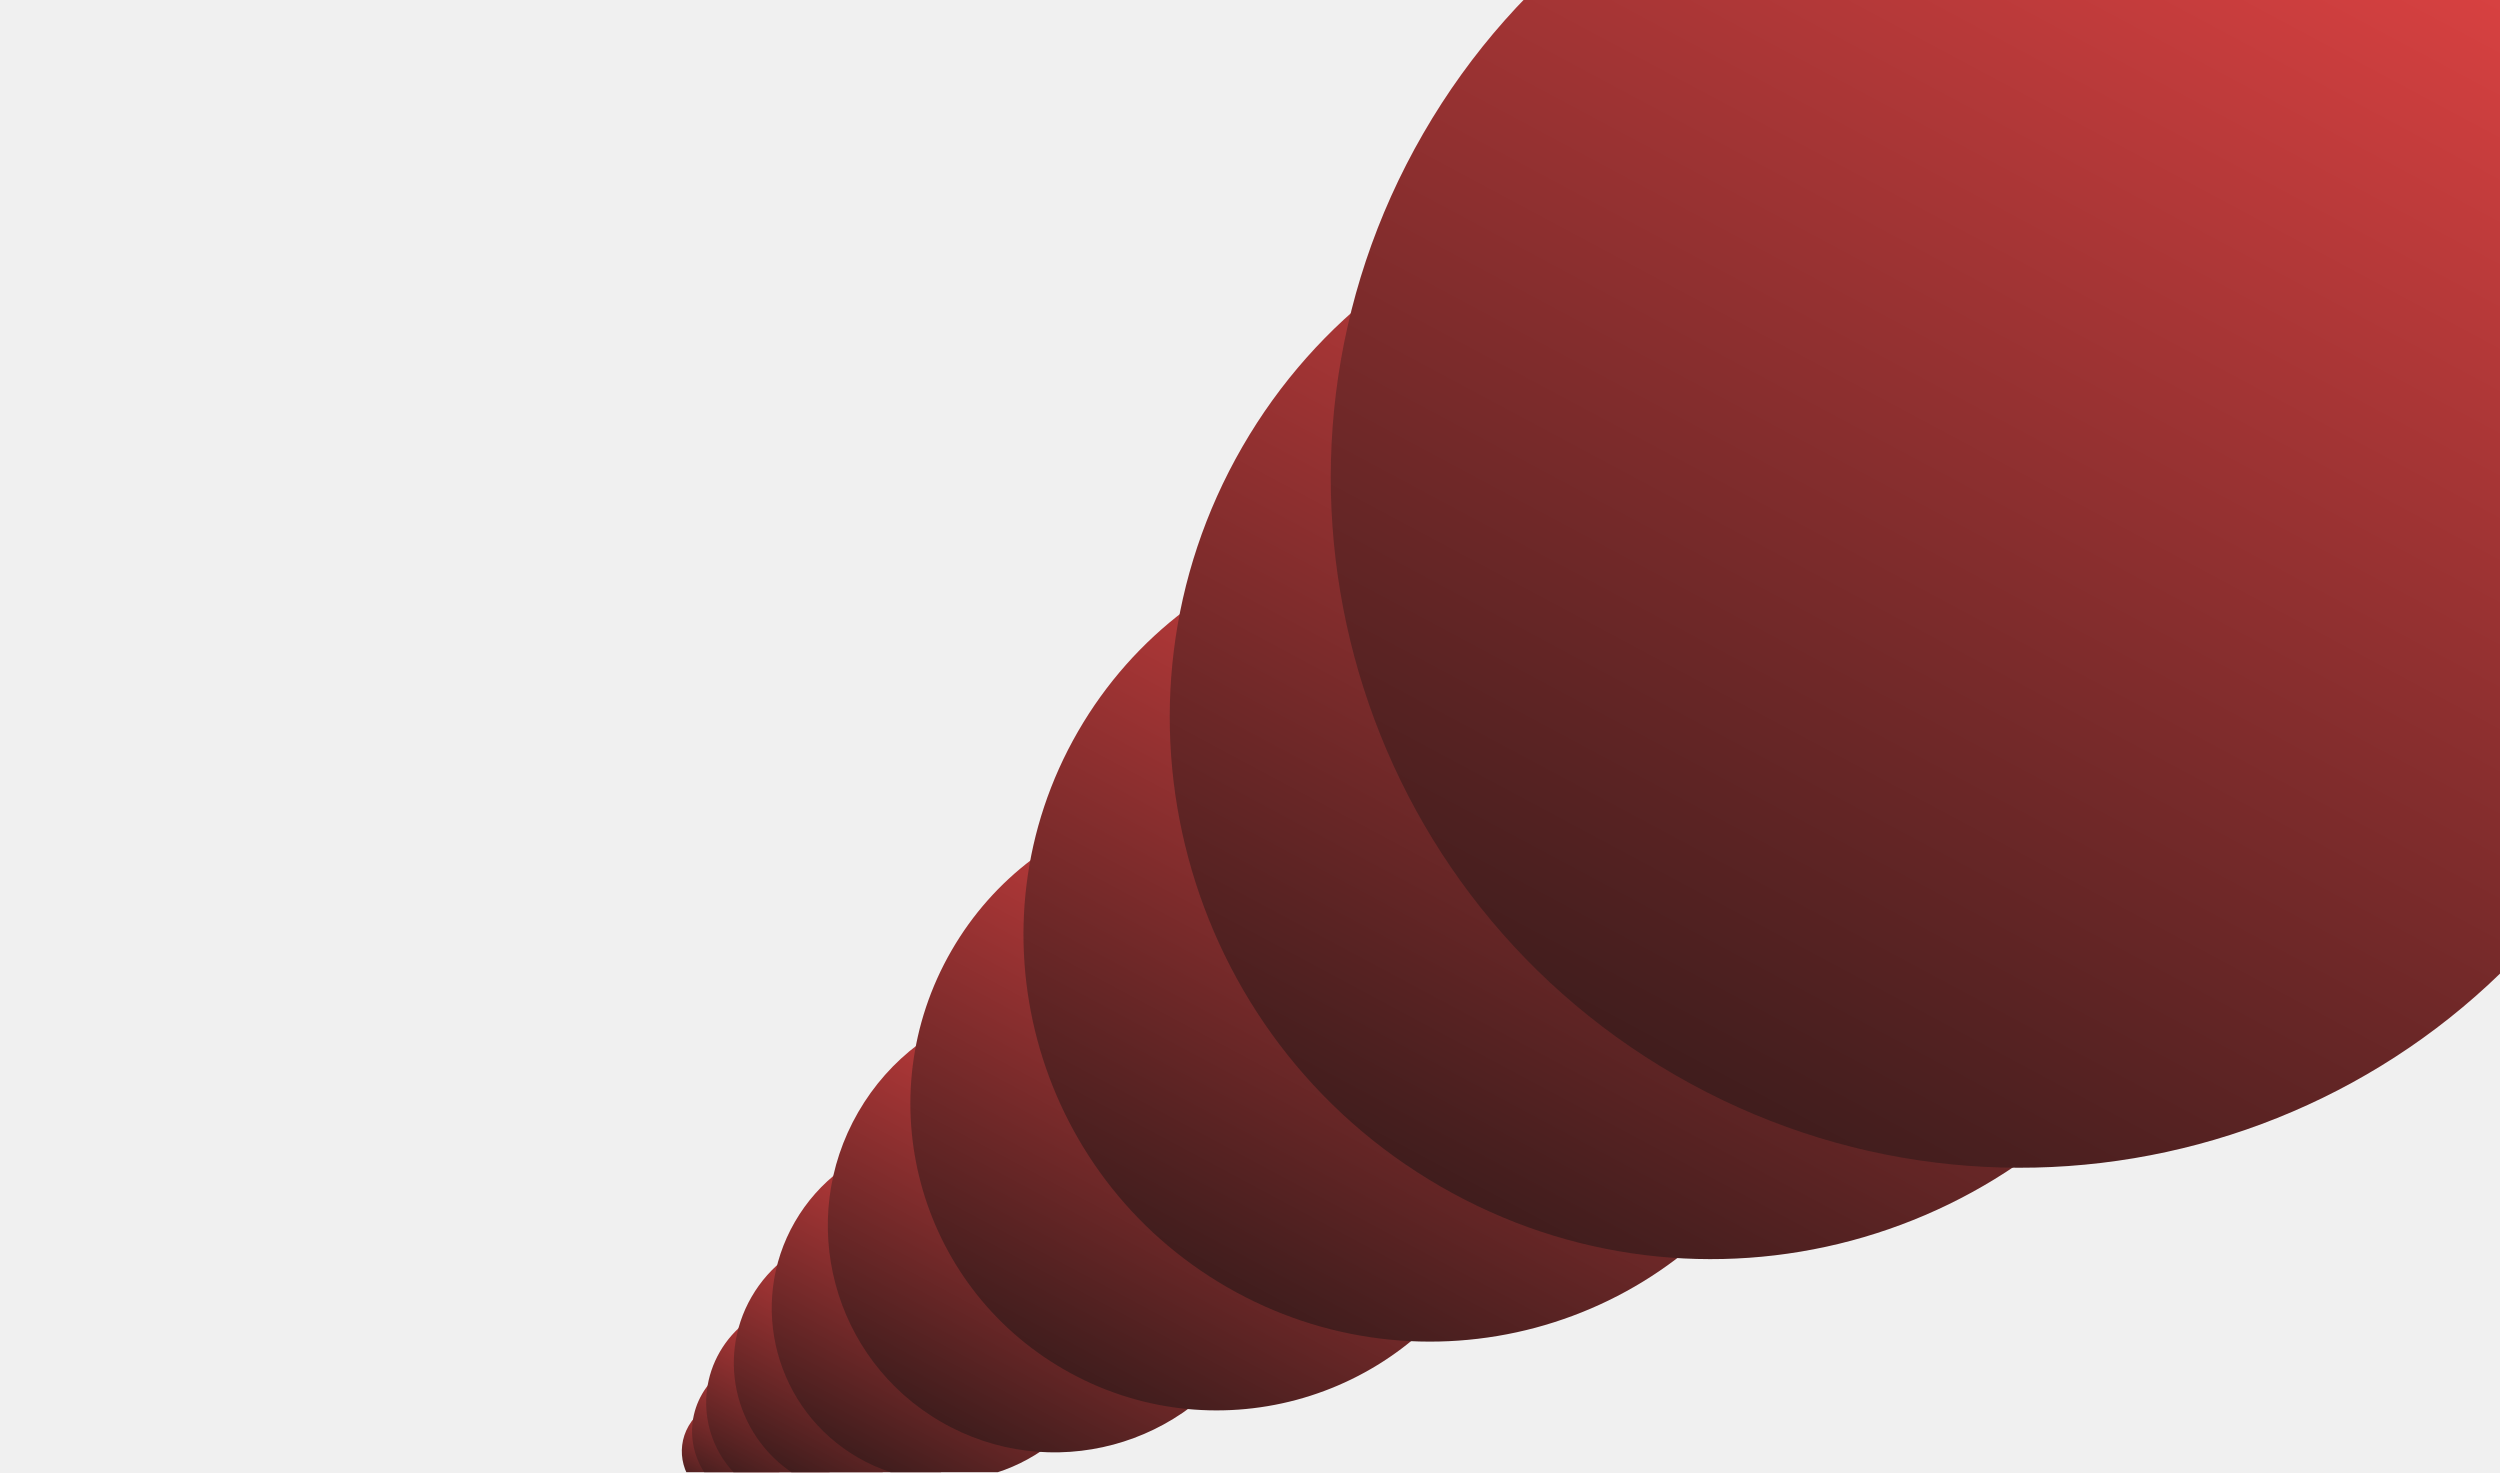
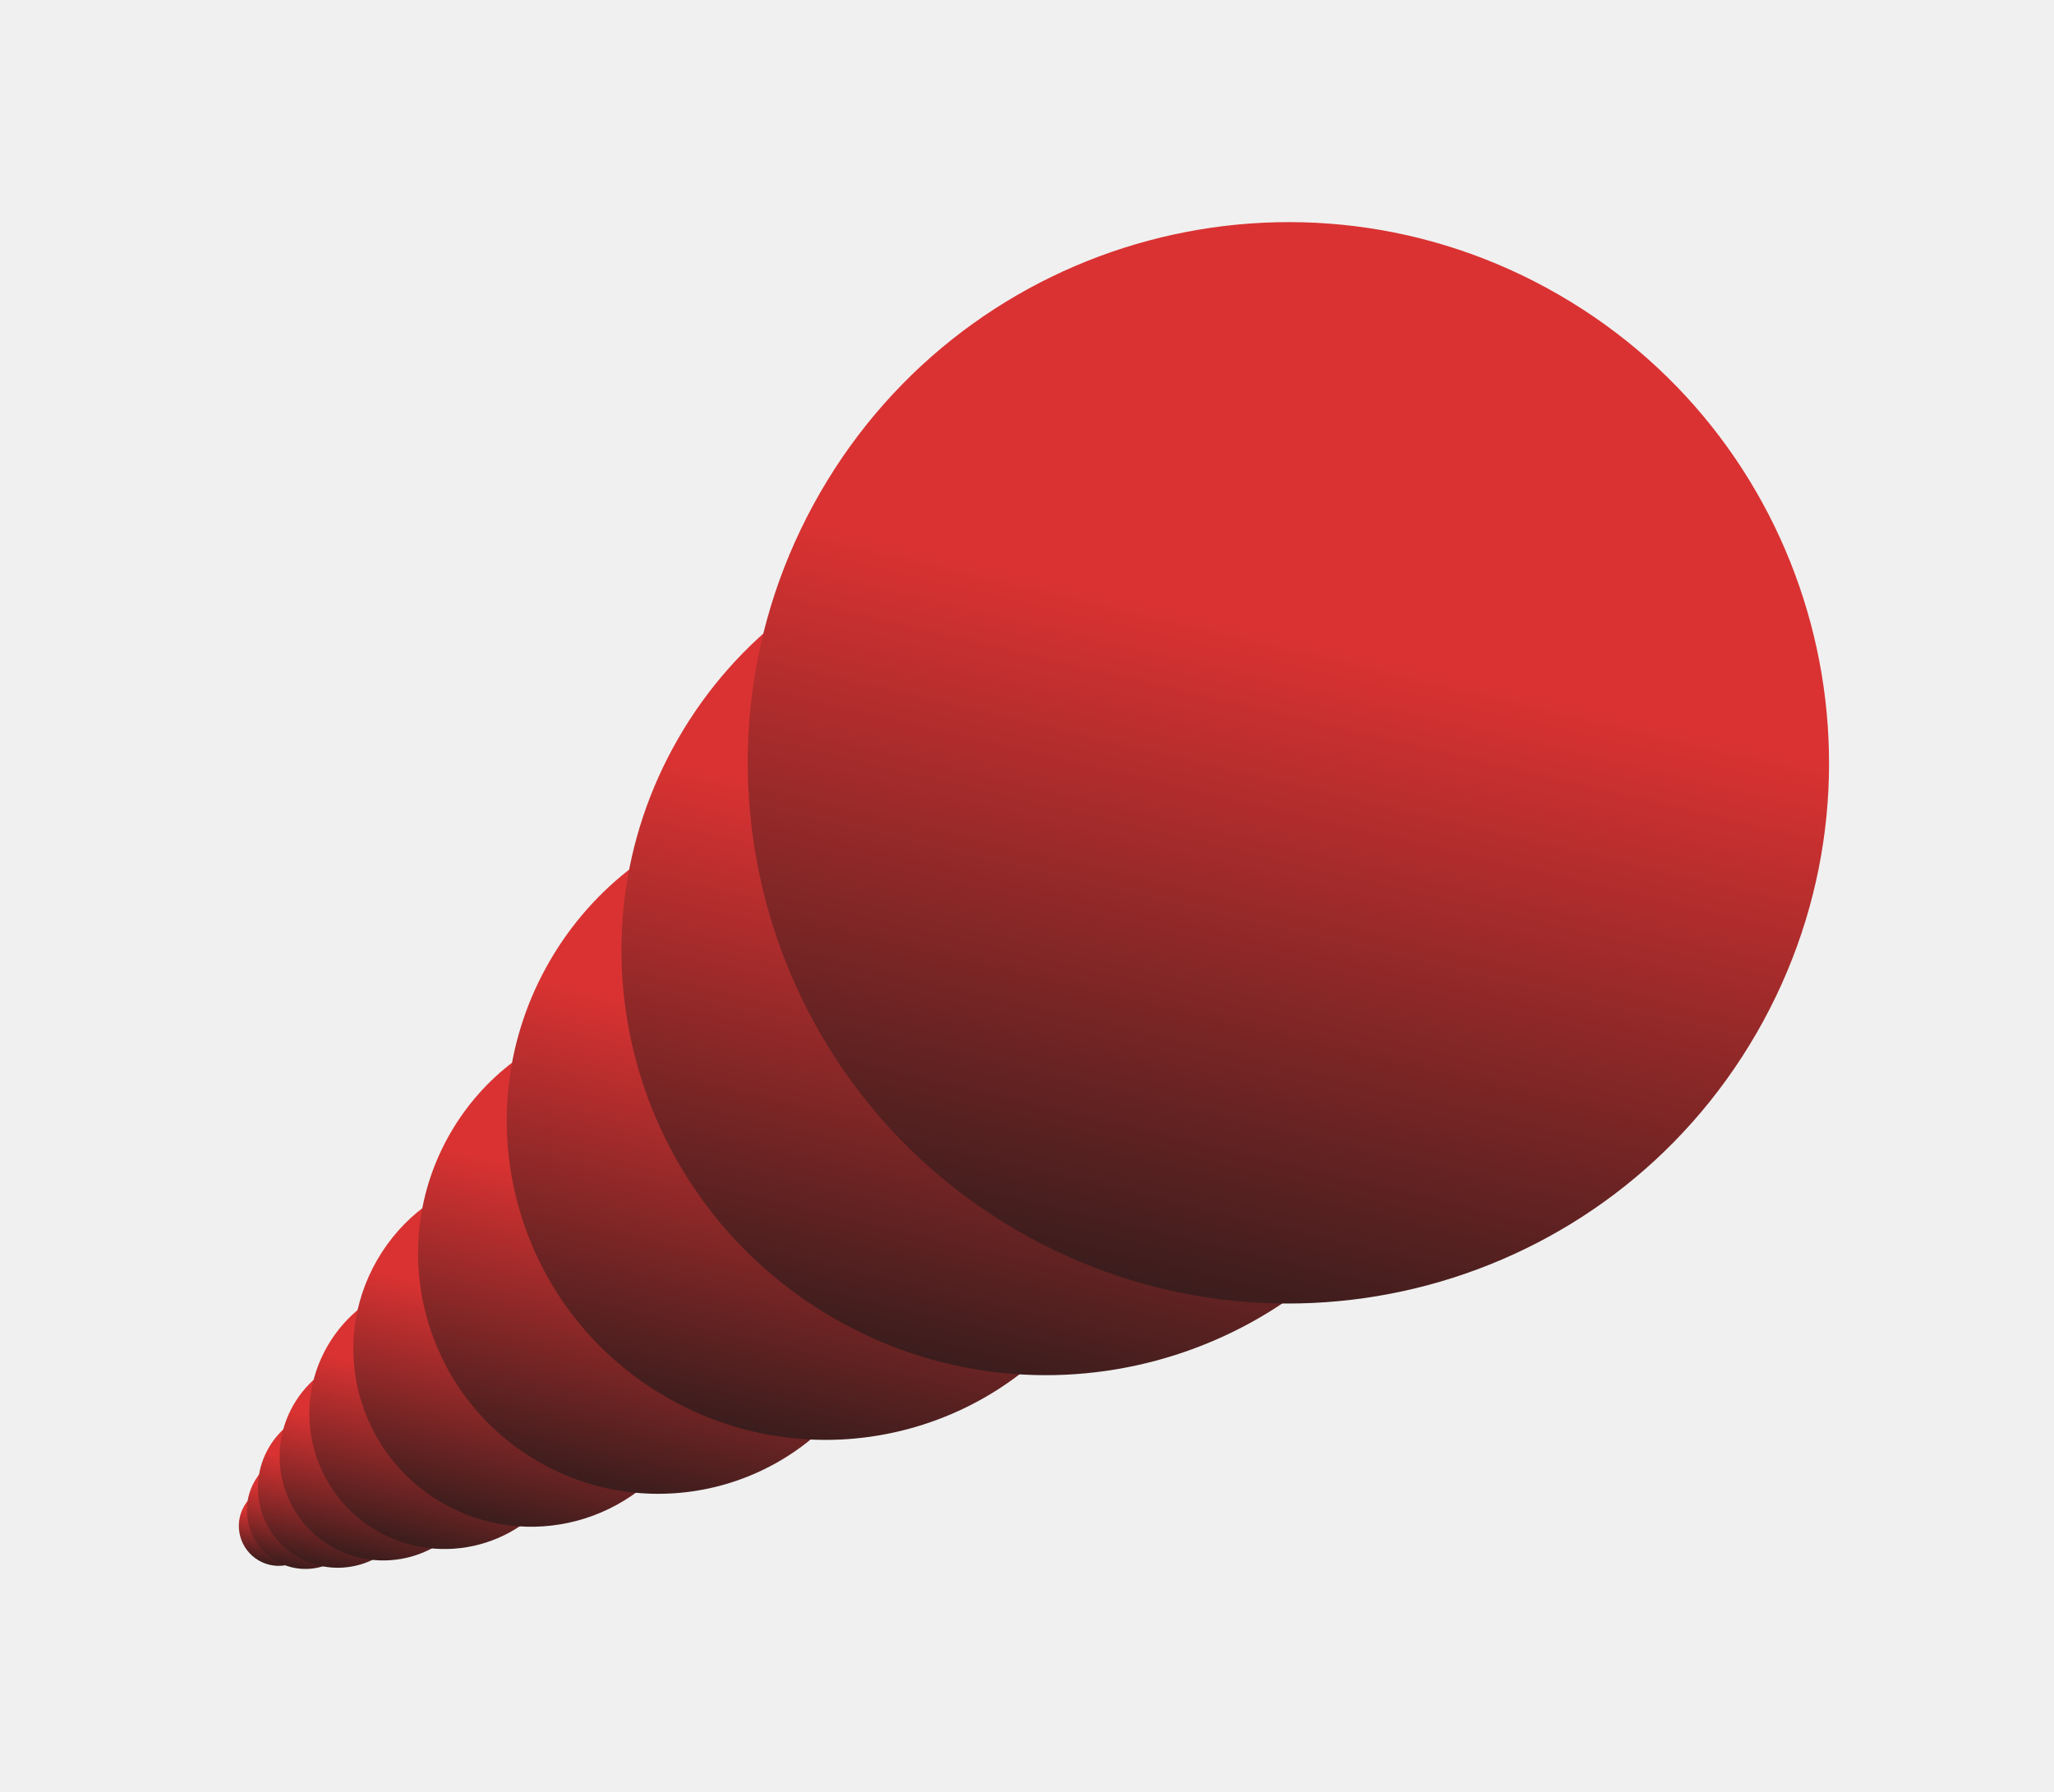
- <svg xmlns="http://www.w3.org/2000/svg" width="1440" height="848" viewBox="0 0 1440 848" fill="none">
-   <g clip-path="url(#clip0_954_2572)">
-     <path d="M396.662 821.3C404.765 807.264 422.712 802.455 436.748 810.559C450.784 818.662 455.592 836.609 447.489 850.645C439.386 864.68 421.438 869.489 407.403 861.386C393.367 853.283 388.558 835.335 396.662 821.3Z" fill="url(#paint0_linear_954_2572)" />
-     <path d="M404.412 802.938C416.306 782.338 442.648 775.28 463.248 787.173C483.849 799.067 490.907 825.409 479.013 846.01C467.12 866.61 440.778 873.669 420.177 861.775C399.576 849.881 392.518 823.539 404.412 802.938Z" fill="url(#paint1_linear_954_2572)" />
-     <path d="M414.626 778.664C430.833 750.592 466.728 740.975 494.799 757.181C522.87 773.388 532.488 809.283 516.281 837.354C500.074 865.425 464.18 875.043 436.109 858.836C408.037 842.629 398.419 806.735 414.626 778.664Z" fill="url(#paint2_linear_954_2572)" />
-     <path d="M432.897 747.018C453.94 710.571 500.545 698.083 536.992 719.126C573.44 740.169 585.927 786.774 564.884 823.221C543.842 859.668 497.237 872.156 460.789 851.113C424.342 830.07 411.854 783.465 432.897 747.018Z" fill="url(#paint3_linear_954_2572)" />
-     <path d="M457.843 703.809C485.29 656.269 546.079 639.981 593.619 667.428C641.159 694.875 657.448 755.664 630.001 803.204C602.553 850.744 541.764 867.033 494.224 839.586C446.684 812.138 430.396 751.349 457.843 703.809Z" fill="url(#paint4_linear_954_2572)" />
-     <path d="M494.337 640.601C530.411 578.12 610.305 556.713 672.786 592.786C735.267 628.86 756.675 708.754 720.601 771.235C684.528 833.716 604.633 855.124 542.152 819.05C479.671 782.977 458.264 703.083 494.337 640.601Z" fill="url(#paint5_linear_954_2572)" />
-     <path d="M548.058 547.553C596.809 463.113 704.782 434.182 789.222 482.933C873.662 531.685 902.594 639.658 853.842 724.098C805.091 808.538 697.118 837.469 612.678 788.718C528.237 739.966 499.306 631.993 548.058 547.553Z" fill="url(#paint6_linear_954_2572)" />
-     <path d="M620.947 421.305C685.644 309.247 828.933 270.853 940.992 335.55C1053.05 400.247 1091.44 543.536 1026.75 655.594C962.05 767.653 818.762 806.047 706.703 741.35C594.644 676.653 556.25 533.364 620.947 421.305Z" fill="url(#paint7_linear_954_2572)" />
-     <path d="M715.609 257.346C801.741 108.161 992.504 57.046 1141.69 143.178C1290.87 229.31 1341.99 420.072 1255.86 569.257C1169.72 718.442 978.962 769.557 829.777 683.425C680.592 597.293 629.477 406.531 715.609 257.346Z" fill="url(#paint8_linear_954_2572)" />
-     <path d="M819.786 76.905C929.445 -113.028 1172.31 -178.104 1362.25 -68.446C1552.18 41.212 1617.25 284.079 1507.6 474.013C1397.94 663.946 1155.07 729.022 965.138 619.364C775.204 509.706 710.128 266.839 819.786 76.905Z" fill="url(#paint9_linear_954_2572)" />
+ <svg xmlns="http://www.w3.org/2000/svg" width="860" height="750" viewBox="0 0 860 750" fill="none">
+   <g clip-path="url(#clip0_2163_2859)">
+     <g clip-path="url(#clip1_2163_2859)">
+       <path d="M102.242 630.503C106.857 622.503 117.085 619.763 125.085 624.378C133.085 628.994 135.826 639.222 131.21 647.222C126.594 655.222 116.367 657.962 108.366 653.347C100.366 648.731 97.626 638.504 102.242 630.503Z" fill="url(#paint0_linear_2163_2859)" />
+       <path d="M106.667 620.041C113.451 608.304 128.455 604.275 140.207 611.059C151.943 617.843 155.973 632.847 149.189 644.599C142.405 656.336 127.4 660.365 115.649 653.581C103.912 646.797 99.883 631.792 106.667 620.041Z" fill="url(#paint1_linear_2163_2859)" />
+       <path d="M112.484 606.194C121.715 590.193 142.185 584.713 158.185 593.944C174.186 603.175 179.666 623.645 170.435 639.646C161.204 655.647 140.734 661.127 124.733 651.895C108.733 642.664 103.253 622.195 112.484 606.194Z" fill="url(#paint2_linear_2163_2859)" />
+       <path d="M122.903 588.158C134.903 567.38 161.454 560.259 182.231 572.26C203.009 584.26 210.13 610.811 198.129 631.588C186.129 652.366 159.578 659.487 138.801 647.486C118.023 635.486 110.902 608.921 122.903 588.158Z" fill="url(#paint3_linear_2163_2859)" />
+       <path d="M137.115 563.54C152.764 536.447 187.403 527.158 214.51 542.807C241.603 558.456 250.893 593.094 235.244 620.202C219.595 647.295 184.956 656.584 157.849 640.935C130.756 625.286 121.466 590.647 137.115 563.54Z" fill="url(#paint4_linear_2163_2859)" />
+       <path d="M157.922 527.51C178.479 491.889 224.02 479.698 259.64 500.256C295.246 520.813 307.452 566.354 286.894 601.974C266.337 637.595 220.796 649.786 185.176 629.228C149.555 608.671 137.364 563.13 157.922 527.51Z" fill="url(#paint5_linear_2163_2859)" />
+       <path d="M188.532 474.469C216.313 426.335 277.869 409.851 325.988 437.632C374.122 465.414 390.606 526.969 362.825 575.089C335.043 623.223 273.488 639.707 225.368 611.925C177.234 584.144 160.75 522.588 188.532 474.469Z" fill="url(#paint6_linear_2163_2859)" />
+       <path d="M230.086 402.507C266.967 338.636 348.641 316.745 412.512 353.626C476.383 390.506 498.274 472.18 461.393 536.051C424.512 599.922 342.838 621.813 278.967 584.932C215.096 548.052 193.205 466.378 230.086 402.507Z" fill="url(#paint7_linear_2163_2859)" />
+       <path d="M284.038 309.052C333.139 224.023 441.862 194.879 526.891 243.98C611.92 293.066 641.064 401.804 591.963 486.833C542.877 571.862 434.14 601.006 349.11 551.905C264.081 502.819 234.937 394.082 284.038 309.052Z" fill="url(#paint8_linear_2163_2859)" />
+       <path d="M343.424 206.206C405.918 97.952 544.356 60.852 652.61 123.36C760.864 185.868 797.964 324.292 735.456 432.545C672.948 540.799 534.524 577.9 426.27 515.391C318.017 452.883 280.916 314.46 343.424 206.206Z" fill="url(#paint9_linear_2163_2859)" />
+     </g>
  </g>
  <defs>
-     <linearGradient id="paint0_linear_954_2572" x1="434.525" y1="805.517" x2="397.124" y2="875.448" gradientUnits="userSpaceOnUse">
+     <linearGradient id="paint0_linear_2163_2859" x1="117.596" y1="635.171" x2="111.849" y2="659.544" gradientUnits="userSpaceOnUse">
      <stop stop-color="#DA3232" />
-       <stop offset="0" stop-color="#E54444" />
-       <stop offset="1" stop-color="#121212" />
+       <stop offset="1" stop-color="#181818" />
    </linearGradient>
-     <linearGradient id="paint1_linear_954_2572" x1="459.985" y1="779.773" x2="405.091" y2="882.414" gradientUnits="userSpaceOnUse">
+     <linearGradient id="paint1_linear_2163_2859" x1="129.205" y1="626.901" x2="120.768" y2="662.683" gradientUnits="userSpaceOnUse">
      <stop stop-color="#DA3232" />
-       <stop offset="0" stop-color="#E54444" />
-       <stop offset="1" stop-color="#121212" />
+       <stop offset="1" stop-color="#181818" />
    </linearGradient>
-     <linearGradient id="paint2_linear_954_2572" x1="490.353" y1="747.098" x2="415.551" y2="886.96" gradientUnits="userSpaceOnUse">
+     <linearGradient id="paint2_linear_2163_2859" x1="143.2" y1="615.536" x2="131.704" y2="664.292" gradientUnits="userSpaceOnUse">
      <stop stop-color="#DA3232" />
-       <stop offset="0" stop-color="#E54444" />
-       <stop offset="1" stop-color="#121212" />
+       <stop offset="1" stop-color="#181818" />
    </linearGradient>
-     <linearGradient id="paint3_linear_954_2572" x1="531.219" y1="706.033" x2="434.098" y2="887.628" gradientUnits="userSpaceOnUse">
+     <linearGradient id="paint3_linear_2163_2859" x1="162.775" y1="600.286" x2="147.85" y2="663.59" gradientUnits="userSpaceOnUse">
      <stop stop-color="#DA3232" />
-       <stop offset="0" stop-color="#E54444" />
-       <stop offset="1" stop-color="#121212" />
+       <stop offset="1" stop-color="#181818" />
    </linearGradient>
-     <linearGradient id="paint4_linear_954_2572" x1="586.089" y1="650.351" x2="459.409" y2="887.214" gradientUnits="userSpaceOnUse">
+     <linearGradient id="paint4_linear_2163_2859" x1="189.127" y1="579.366" x2="169.658" y2="661.938" gradientUnits="userSpaceOnUse">
      <stop stop-color="#DA3232" />
-       <stop offset="0" stop-color="#E54444" />
-       <stop offset="1" stop-color="#121212" />
+       <stop offset="1" stop-color="#181818" />
    </linearGradient>
-     <linearGradient id="paint5_linear_954_2572" x1="662.889" y1="570.342" x2="496.396" y2="881.647" gradientUnits="userSpaceOnUse">
+     <linearGradient id="paint5_linear_2163_2859" x1="226.279" y1="548.307" x2="200.692" y2="656.829" gradientUnits="userSpaceOnUse">
      <stop stop-color="#DA3232" />
-       <stop offset="0" stop-color="#E54444" />
-       <stop offset="1" stop-color="#121212" />
+       <stop offset="1" stop-color="#181818" />
    </linearGradient>
-     <linearGradient id="paint6_linear_954_2572" x1="775.847" y1="452.601" x2="550.84" y2="873.314" gradientUnits="userSpaceOnUse">
+     <linearGradient id="paint6_linear_2163_2859" x1="280.912" y1="502.569" x2="246.335" y2="649.222" gradientUnits="userSpaceOnUse">
      <stop stop-color="#DA3232" />
-       <stop offset="0" stop-color="#E54444" />
-       <stop offset="1" stop-color="#121212" />
+       <stop offset="1" stop-color="#181818" />
    </linearGradient>
-     <linearGradient id="paint7_linear_954_2572" x1="923.242" y1="295.297" x2="624.64" y2="853.616" gradientUnits="userSpaceOnUse">
+     <linearGradient id="paint7_linear_2163_2859" x1="352.686" y1="439.803" x2="306.797" y2="634.435" gradientUnits="userSpaceOnUse">
      <stop stop-color="#DA3232" />
-       <stop offset="0" stop-color="#E54444" />
-       <stop offset="1" stop-color="#121212" />
+       <stop offset="1" stop-color="#181818" />
    </linearGradient>
-     <linearGradient id="paint8_linear_954_2572" x1="1118.06" y1="89.589" x2="720.525" y2="832.886" gradientUnits="userSpaceOnUse">
+     <linearGradient id="paint8_linear_2163_2859" x1="447.248" y1="358.702" x2="386.158" y2="617.808" gradientUnits="userSpaceOnUse">
      <stop stop-color="#DA3232" />
-       <stop offset="0" stop-color="#E54444" />
-       <stop offset="1" stop-color="#121212" />
+       <stop offset="1" stop-color="#181818" />
    </linearGradient>
-     <linearGradient id="paint9_linear_954_2572" x1="1332.16" y1="-136.673" x2="826.045" y2="809.649" gradientUnits="userSpaceOnUse">
+     <linearGradient id="paint9_linear_2163_2859" x1="551.213" y1="269.417" x2="473.437" y2="599.293" gradientUnits="userSpaceOnUse">
      <stop stop-color="#DA3232" />
-       <stop offset="0" stop-color="#E54444" />
-       <stop offset="1" stop-color="#121212" />
+       <stop offset="1" stop-color="#181818" />
    </linearGradient>
-     <clipPath id="clip0_954_2572">
-       <rect width="1440" height="848" fill="white" />
+     <clipPath id="clip0_2163_2859">
+       <rect width="860" height="750" fill="white" />
+     </clipPath>
+     <clipPath id="clip1_2163_2859">
+       <rect width="665.816" height="563.863" fill="white" transform="translate(100 93)" />
    </clipPath>
  </defs>
</svg>
